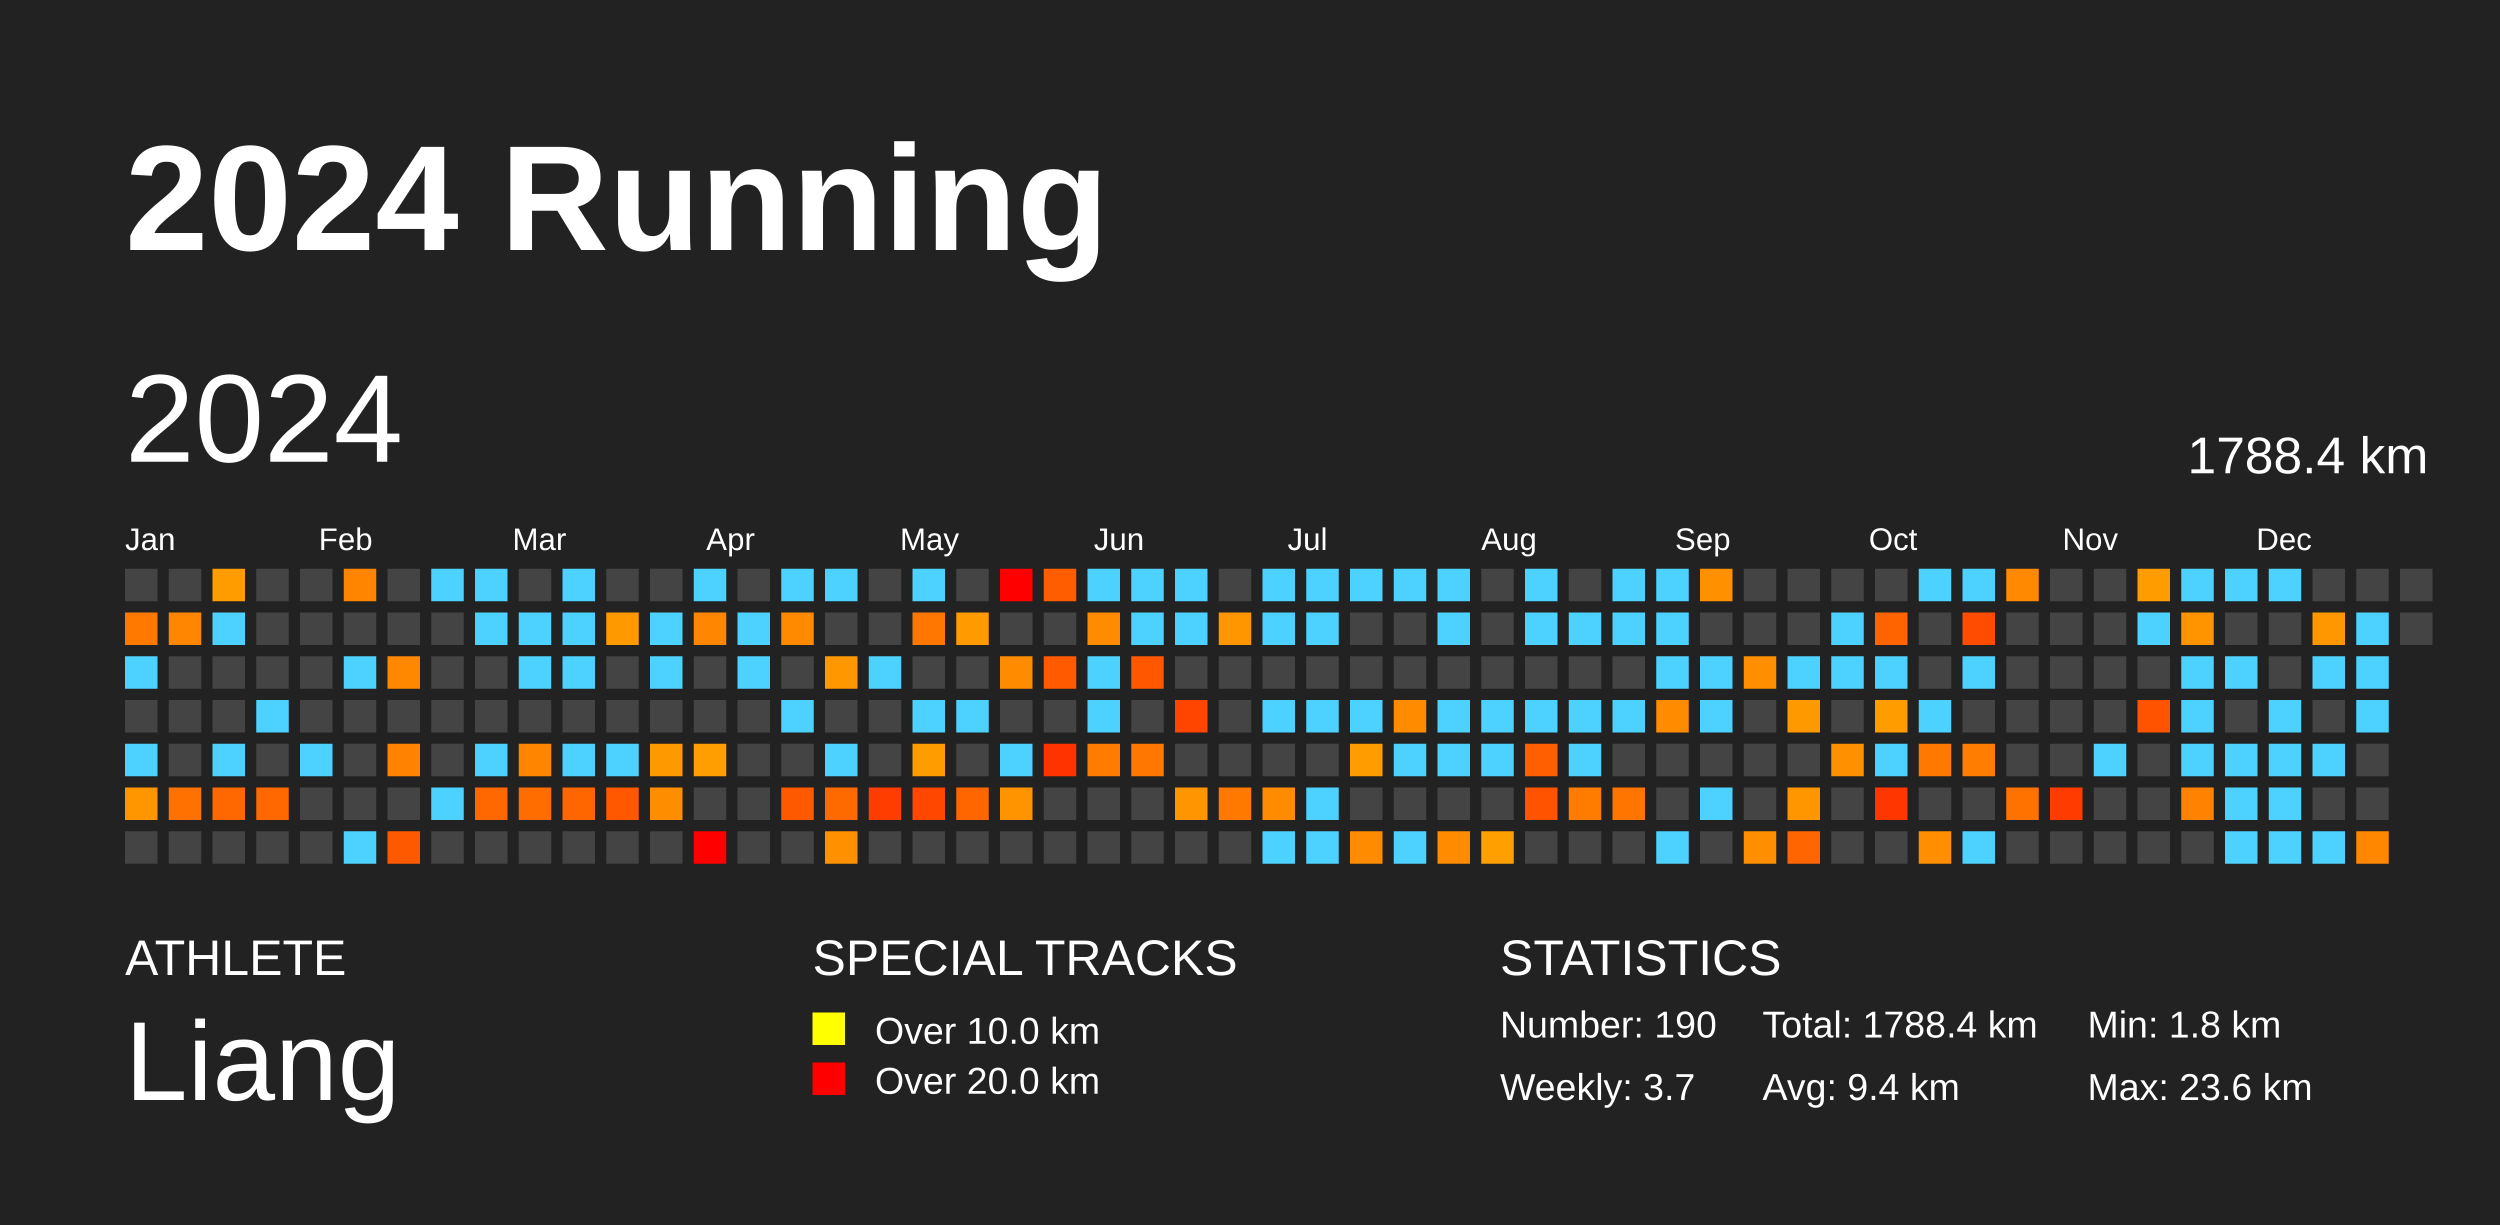
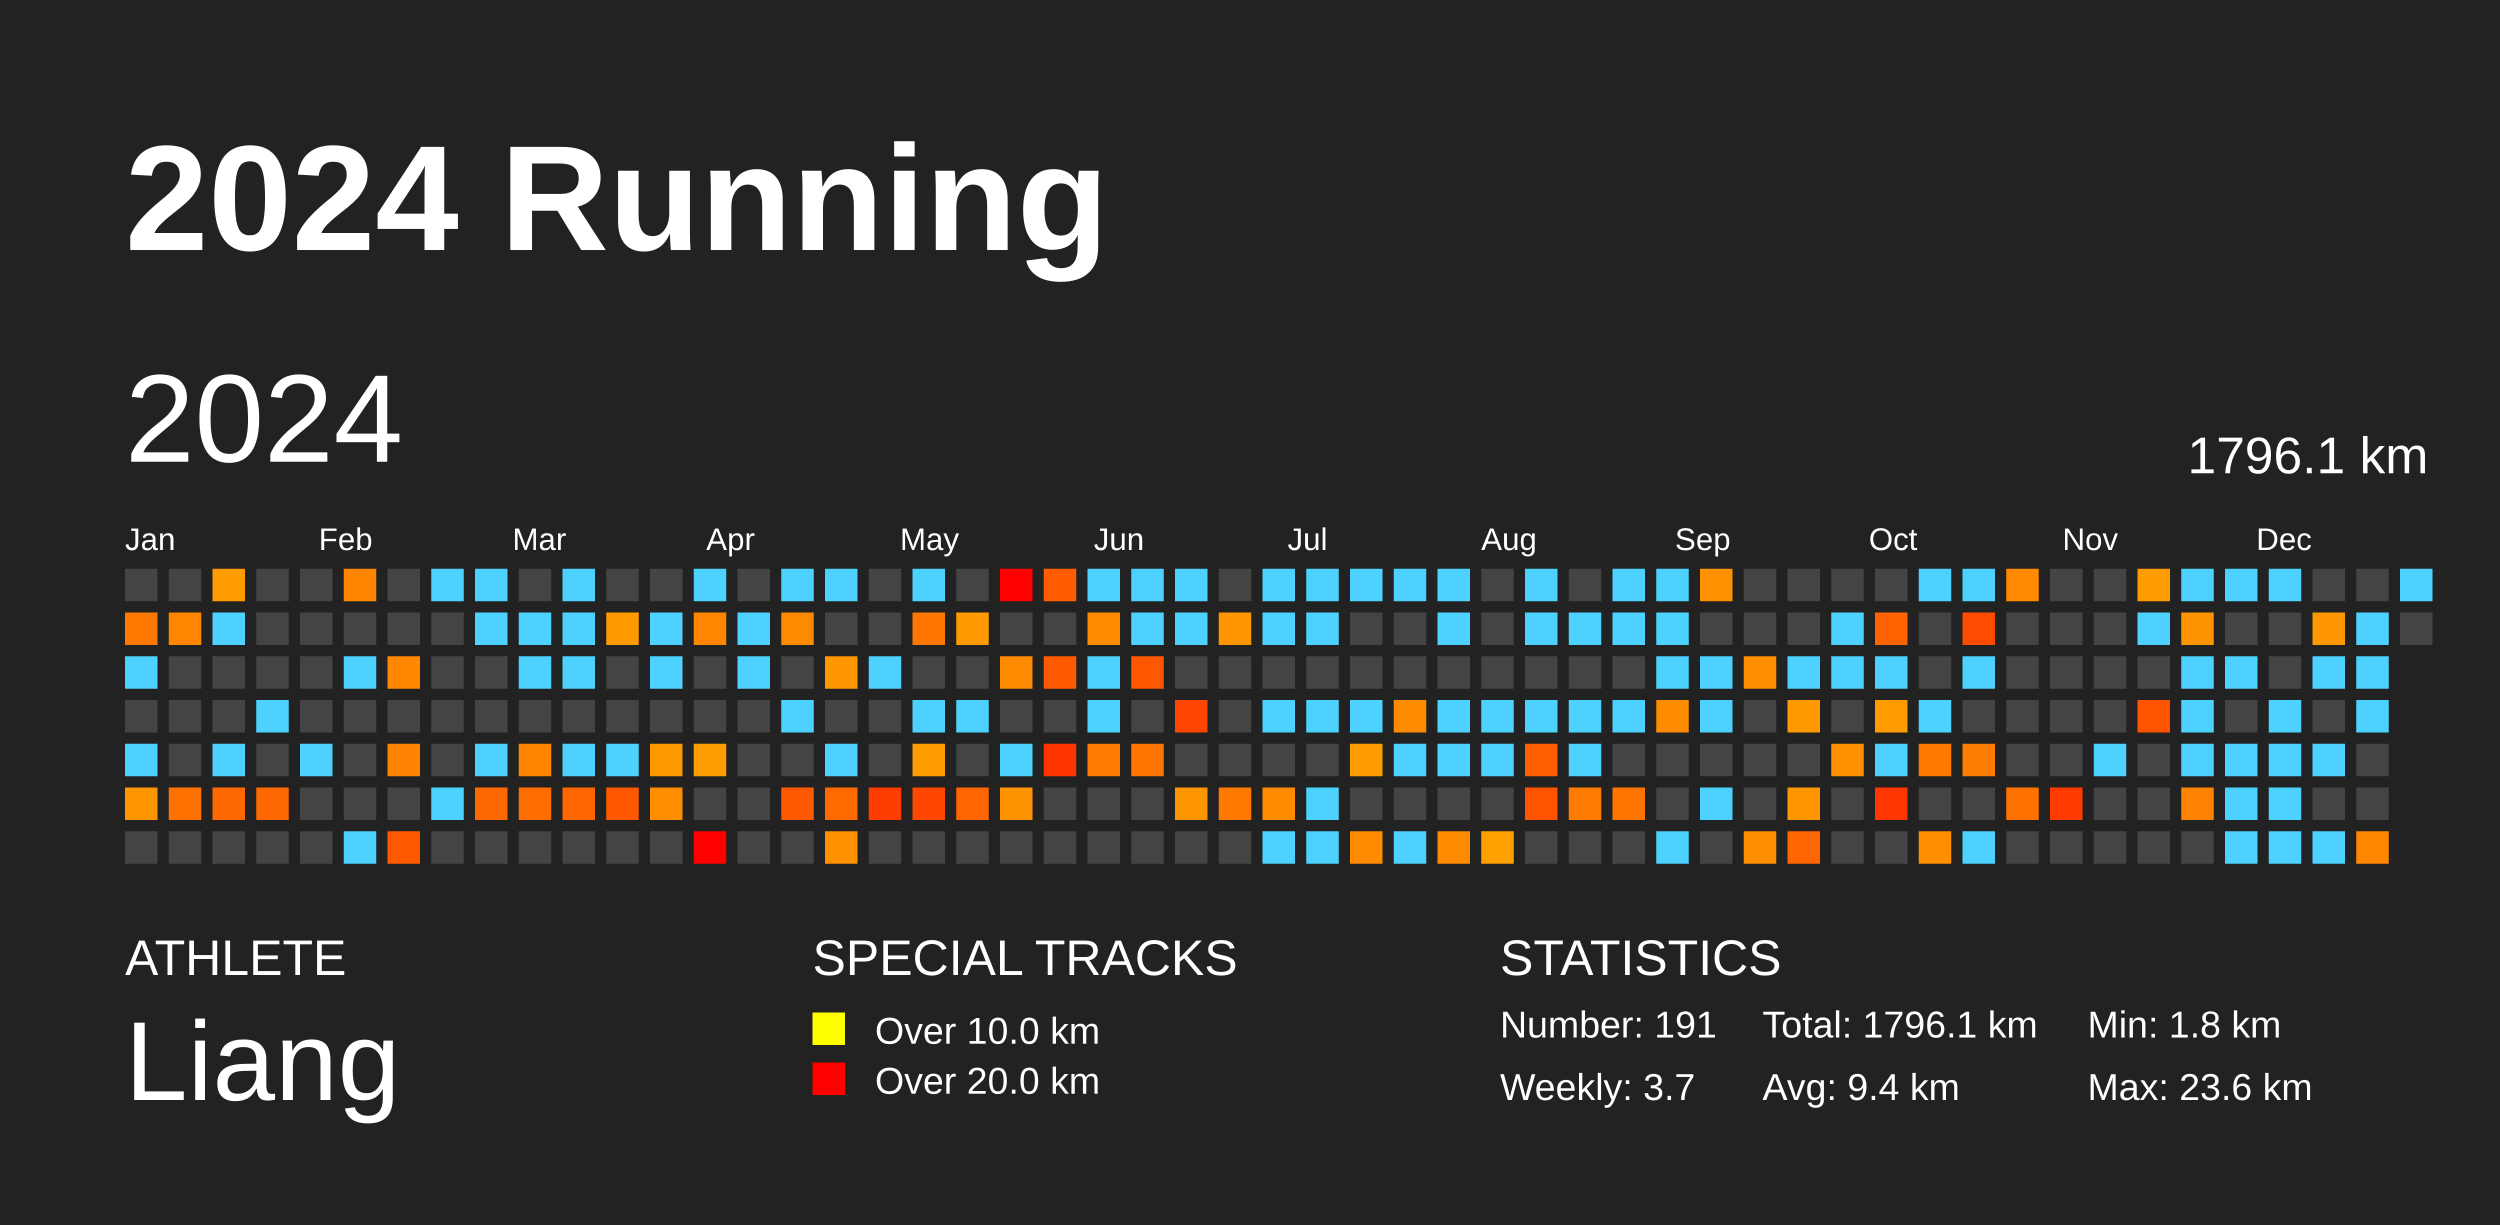
<svg xmlns="http://www.w3.org/2000/svg" baseProfile="full" height="98mm" version="1.1" viewBox="0,0,200,98" width="200mm">
  <defs />
  <rect fill="#222222" height="98" width="200" x="0" y="0" />
  <text fill="#FFFFFF" style="font-size:12px; font-family:Arial; font-weight:bold;" x="10" y="20">2024 Running</text>
  <text fill="#FFFFFF" style="font-size:4px; font-family:Arial" x="10" y="78">ATHLETE</text>
  <text fill="#FFFFFF" style="font-size:9px; font-family:Arial" x="10" y="88">Liang</text>
  <text fill="#FFFFFF" style="font-size:4px; font-family:Arial" x="65" y="78">SPECIAL TRACKS</text>
  <rect fill="yellow" height="2.6" width="2.6" x="65" y="81" />
  <text fill="#FFFFFF" style="font-size:3px; font-family:Arial" x="70" y="83.5">Over 10.0 km</text>
  <rect fill="red" height="2.6" width="2.6" x="65" y="85" />
  <text fill="#FFFFFF" style="font-size:3px; font-family:Arial" x="70" y="87.5">Over 20.0 km</text>
  <text fill="#FFFFFF" style="font-size:4px; font-family:Arial" x="120" y="78">STATISTICS</text>
-   <text fill="#FFFFFF" style="font-size:3px; font-family:Arial" x="120" y="83">Number: 190</text>
+   <text fill="#FFFFFF" style="font-size:3px; font-family:Arial" x="120" y="83">Number: 191</text>
  <text fill="#FFFFFF" style="font-size:3px; font-family:Arial" x="120" y="88">Weekly: 3.7</text>
-   <text fill="#FFFFFF" style="font-size:3px; font-family:Arial" x="141" y="83">Total: 1788.4 km</text>
+   <text fill="#FFFFFF" style="font-size:3px; font-family:Arial" x="141" y="83">Total: 1796.1 km</text>
  <text fill="#FFFFFF" style="font-size:3px; font-family:Arial" x="141" y="88">Avg: 9.4 km</text>
  <text fill="#FFFFFF" style="font-size:3px; font-family:Arial" x="167" y="83">Min: 1.8 km</text>
  <text fill="#FFFFFF" style="font-size:3px; font-family:Arial" x="167" y="88">Max: 23.6 km</text>
  <text dominant-baseline="hanging" fill="#FFFFFF" style="font-size:10.0px; font-family:Arial;" x="10" y="30">2024</text>
-   <text dominant-baseline="hanging" fill="#FFFFFF" style="font-size:4.125px; font-family:Arial;" x="175" y="35">1788.4 km</text>
+   <text dominant-baseline="hanging" fill="#FFFFFF" style="font-size:4.125px; font-family:Arial;" x="175" y="35">1796.1 km</text>
  <text fill="#FFFFFF" style="font-size:2.5px; font-family:Arial" x="10.0" y="44">Jan</text>
  <text fill="#FFFFFF" style="font-size:2.5px; font-family:Arial" x="25.5" y="44">Feb</text>
  <text fill="#FFFFFF" style="font-size:2.5px; font-family:Arial" x="41.0" y="44">Mar</text>
  <text fill="#FFFFFF" style="font-size:2.5px; font-family:Arial" x="56.5" y="44">Apr</text>
  <text fill="#FFFFFF" style="font-size:2.5px; font-family:Arial" x="72.0" y="44">May</text>
  <text fill="#FFFFFF" style="font-size:2.5px; font-family:Arial" x="87.5" y="44">Jun</text>
  <text fill="#FFFFFF" style="font-size:2.5px; font-family:Arial" x="103.0" y="44">Jul</text>
  <text fill="#FFFFFF" style="font-size:2.5px; font-family:Arial" x="118.5" y="44">Aug</text>
  <text fill="#FFFFFF" style="font-size:2.5px; font-family:Arial" x="134.0" y="44">Sep</text>
  <text fill="#FFFFFF" style="font-size:2.5px; font-family:Arial" x="149.5" y="44">Oct</text>
  <text fill="#FFFFFF" style="font-size:2.5px; font-family:Arial" x="165.0" y="44">Nov</text>
  <text fill="#FFFFFF" style="font-size:2.5px; font-family:Arial" x="180.5" y="44">Dec</text>
  <rect fill="#444444" height="2.6" width="2.6" x="10.0" y="45.5" />
  <rect fill="#ff7800" height="2.6" width="2.6" x="10.0" y="49.0" />
  <rect fill="#4dd2ff" height="2.6" width="2.6" x="10.0" y="52.5" />
  <rect fill="#444444" height="2.6" width="2.6" x="10.0" y="56.0" />
  <rect fill="#4dd2ff" height="2.6" width="2.6" x="10.0" y="59.5" />
  <rect fill="#ff9600" height="2.6" width="2.6" x="10.0" y="63.0" />
  <rect fill="#444444" height="2.6" width="2.6" x="10.0" y="66.5" />
  <rect fill="#444444" height="2.6" width="2.6" x="13.5" y="45.5" />
  <rect fill="#ff8600" height="2.6" width="2.6" x="13.5" y="49.0" />
  <rect fill="#444444" height="2.6" width="2.6" x="13.5" y="52.5" />
  <rect fill="#444444" height="2.6" width="2.6" x="13.5" y="56.0" />
  <rect fill="#444444" height="2.6" width="2.6" x="13.5" y="59.5" />
  <rect fill="#ff7100" height="2.6" width="2.6" x="13.5" y="63.0" />
  <rect fill="#444444" height="2.6" width="2.6" x="13.5" y="66.5" />
  <rect fill="#ff9d00" height="2.6" width="2.6" x="17.0" y="45.5" />
  <rect fill="#4dd2ff" height="2.6" width="2.6" x="17.0" y="49.0" />
  <rect fill="#444444" height="2.6" width="2.6" x="17.0" y="52.5" />
  <rect fill="#444444" height="2.6" width="2.6" x="17.0" y="56.0" />
  <rect fill="#4dd2ff" height="2.6" width="2.6" x="17.0" y="59.5" />
  <rect fill="#ff6700" height="2.6" width="2.6" x="17.0" y="63.0" />
  <rect fill="#444444" height="2.6" width="2.6" x="17.0" y="66.5" />
  <rect fill="#444444" height="2.6" width="2.6" x="20.5" y="45.5" />
  <rect fill="#444444" height="2.6" width="2.6" x="20.5" y="49.0" />
  <rect fill="#444444" height="2.6" width="2.6" x="20.5" y="52.5" />
  <rect fill="#4dd2ff" height="2.6" width="2.6" x="20.5" y="56.0" />
  <rect fill="#444444" height="2.6" width="2.6" x="20.5" y="59.5" />
  <rect fill="#ff6700" height="2.6" width="2.6" x="20.5" y="63.0" />
  <rect fill="#444444" height="2.6" width="2.6" x="20.5" y="66.5" />
  <rect fill="#444444" height="2.6" width="2.6" x="24.0" y="45.5" />
  <rect fill="#444444" height="2.6" width="2.6" x="24.0" y="49.0" />
  <rect fill="#444444" height="2.6" width="2.6" x="24.0" y="52.5" />
  <rect fill="#444444" height="2.6" width="2.6" x="24.0" y="56.0" />
  <rect fill="#4dd2ff" height="2.6" width="2.6" x="24.0" y="59.5" />
  <rect fill="#444444" height="2.6" width="2.6" x="24.0" y="63.0" />
  <rect fill="#444444" height="2.6" width="2.6" x="24.0" y="66.5" />
  <rect fill="#ff8500" height="2.6" width="2.6" x="27.5" y="45.5" />
  <rect fill="#444444" height="2.6" width="2.6" x="27.5" y="49.0" />
  <rect fill="#4dd2ff" height="2.6" width="2.6" x="27.5" y="52.5" />
  <rect fill="#444444" height="2.6" width="2.6" x="27.5" y="56.0" />
  <rect fill="#444444" height="2.6" width="2.6" x="27.5" y="59.5" />
  <rect fill="#444444" height="2.6" width="2.6" x="27.5" y="63.0" />
  <rect fill="#4dd2ff" height="2.6" width="2.6" x="27.5" y="66.5" />
  <rect fill="#444444" height="2.6" width="2.6" x="31.0" y="45.5" />
  <rect fill="#444444" height="2.6" width="2.6" x="31.0" y="49.0" />
  <rect fill="#ff8800" height="2.6" width="2.6" x="31.0" y="52.5" />
  <rect fill="#444444" height="2.6" width="2.6" x="31.0" y="56.0" />
  <rect fill="#ff8200" height="2.6" width="2.6" x="31.0" y="59.5" />
  <rect fill="#444444" height="2.6" width="2.6" x="31.0" y="63.0" />
  <rect fill="#ff5900" height="2.6" width="2.6" x="31.0" y="66.5" />
  <rect fill="#4dd2ff" height="2.6" width="2.6" x="34.5" y="45.5" />
  <rect fill="#444444" height="2.6" width="2.6" x="34.5" y="49.0" />
  <rect fill="#444444" height="2.6" width="2.6" x="34.5" y="52.5" />
  <rect fill="#444444" height="2.6" width="2.6" x="34.5" y="56.0" />
  <rect fill="#444444" height="2.6" width="2.6" x="34.5" y="59.5" />
  <rect fill="#4dd2ff" height="2.6" width="2.6" x="34.5" y="63.0" />
  <rect fill="#444444" height="2.6" width="2.6" x="34.5" y="66.5" />
  <rect fill="#4dd2ff" height="2.6" width="2.6" x="38.0" y="45.5" />
  <rect fill="#4dd2ff" height="2.6" width="2.6" x="38.0" y="49.0" />
  <rect fill="#444444" height="2.6" width="2.6" x="38.0" y="52.5" />
  <rect fill="#444444" height="2.6" width="2.6" x="38.0" y="56.0" />
  <rect fill="#4dd2ff" height="2.6" width="2.6" x="38.0" y="59.5" />
  <rect fill="#ff6800" height="2.6" width="2.6" x="38.0" y="63.0" />
  <rect fill="#444444" height="2.6" width="2.6" x="38.0" y="66.5" />
  <rect fill="#444444" height="2.6" width="2.6" x="41.5" y="45.5" />
  <rect fill="#4dd2ff" height="2.6" width="2.6" x="41.5" y="49.0" />
  <rect fill="#4dd2ff" height="2.6" width="2.6" x="41.5" y="52.5" />
  <rect fill="#444444" height="2.6" width="2.6" x="41.5" y="56.0" />
  <rect fill="#ff8400" height="2.6" width="2.6" x="41.5" y="59.5" />
  <rect fill="#ff6c00" height="2.6" width="2.6" x="41.5" y="63.0" />
  <rect fill="#444444" height="2.6" width="2.6" x="41.5" y="66.5" />
  <rect fill="#4dd2ff" height="2.6" width="2.6" x="45.0" y="45.5" />
  <rect fill="#4dd2ff" height="2.6" width="2.6" x="45.0" y="49.0" />
  <rect fill="#4dd2ff" height="2.6" width="2.6" x="45.0" y="52.5" />
  <rect fill="#444444" height="2.6" width="2.6" x="45.0" y="56.0" />
  <rect fill="#4dd2ff" height="2.6" width="2.6" x="45.0" y="59.5" />
  <rect fill="#ff6600" height="2.6" width="2.6" x="45.0" y="63.0" />
  <rect fill="#444444" height="2.6" width="2.6" x="45.0" y="66.5" />
  <rect fill="#444444" height="2.6" width="2.6" x="48.5" y="45.5" />
  <rect fill="#ff9900" height="2.6" width="2.6" x="48.5" y="49.0" />
  <rect fill="#444444" height="2.6" width="2.6" x="48.5" y="52.5" />
  <rect fill="#444444" height="2.6" width="2.6" x="48.5" y="56.0" />
  <rect fill="#4dd2ff" height="2.6" width="2.6" x="48.5" y="59.5" />
  <rect fill="#ff5800" height="2.6" width="2.6" x="48.5" y="63.0" />
  <rect fill="#444444" height="2.6" width="2.6" x="48.5" y="66.5" />
  <rect fill="#444444" height="2.6" width="2.6" x="52.0" y="45.5" />
  <rect fill="#4dd2ff" height="2.6" width="2.6" x="52.0" y="49.0" />
  <rect fill="#4dd2ff" height="2.6" width="2.6" x="52.0" y="52.5" />
  <rect fill="#444444" height="2.6" width="2.6" x="52.0" y="56.0" />
  <rect fill="#ff9900" height="2.6" width="2.6" x="52.0" y="59.5" />
  <rect fill="#ff8d00" height="2.6" width="2.6" x="52.0" y="63.0" />
  <rect fill="#444444" height="2.6" width="2.6" x="52.0" y="66.5" />
  <rect fill="#4dd2ff" height="2.6" width="2.6" x="55.5" y="45.5" />
  <rect fill="#ff8600" height="2.6" width="2.6" x="55.5" y="49.0" />
  <rect fill="#444444" height="2.6" width="2.6" x="55.5" y="52.5" />
  <rect fill="#444444" height="2.6" width="2.6" x="55.5" y="56.0" />
  <rect fill="#ff9e00" height="2.6" width="2.6" x="55.5" y="59.5" />
  <rect fill="#444444" height="2.6" width="2.6" x="55.5" y="63.0" />
  <rect fill="red" height="2.6" width="2.6" x="55.5" y="66.5" />
  <rect fill="#444444" height="2.6" width="2.6" x="59.0" y="45.5" />
  <rect fill="#4dd2ff" height="2.6" width="2.6" x="59.0" y="49.0" />
  <rect fill="#4dd2ff" height="2.6" width="2.6" x="59.0" y="52.5" />
  <rect fill="#444444" height="2.6" width="2.6" x="59.0" y="56.0" />
  <rect fill="#444444" height="2.6" width="2.6" x="59.0" y="59.5" />
  <rect fill="#444444" height="2.6" width="2.6" x="59.0" y="63.0" />
  <rect fill="#444444" height="2.6" width="2.6" x="59.0" y="66.5" />
  <rect fill="#4dd2ff" height="2.6" width="2.6" x="62.5" y="45.5" />
  <rect fill="#ff8a00" height="2.6" width="2.6" x="62.5" y="49.0" />
  <rect fill="#444444" height="2.6" width="2.6" x="62.5" y="52.5" />
  <rect fill="#4dd2ff" height="2.6" width="2.6" x="62.5" y="56.0" />
  <rect fill="#444444" height="2.6" width="2.6" x="62.5" y="59.5" />
  <rect fill="#ff5900" height="2.6" width="2.6" x="62.5" y="63.0" />
  <rect fill="#444444" height="2.6" width="2.6" x="62.5" y="66.5" />
  <rect fill="#4dd2ff" height="2.6" width="2.6" x="66.0" y="45.5" />
  <rect fill="#444444" height="2.6" width="2.6" x="66.0" y="49.0" />
  <rect fill="#ff9800" height="2.6" width="2.6" x="66.0" y="52.5" />
  <rect fill="#444444" height="2.6" width="2.6" x="66.0" y="56.0" />
  <rect fill="#4dd2ff" height="2.6" width="2.6" x="66.0" y="59.5" />
  <rect fill="#ff6a00" height="2.6" width="2.6" x="66.0" y="63.0" />
  <rect fill="#ff9000" height="2.6" width="2.6" x="66.0" y="66.5" />
  <rect fill="#444444" height="2.6" width="2.6" x="69.5" y="45.5" />
  <rect fill="#444444" height="2.6" width="2.6" x="69.5" y="49.0" />
  <rect fill="#4dd2ff" height="2.6" width="2.6" x="69.5" y="52.5" />
  <rect fill="#444444" height="2.6" width="2.6" x="69.5" y="56.0" />
  <rect fill="#444444" height="2.6" width="2.6" x="69.5" y="59.5" />
  <rect fill="#ff3d00" height="2.6" width="2.6" x="69.5" y="63.0" />
  <rect fill="#444444" height="2.6" width="2.6" x="69.5" y="66.5" />
  <rect fill="#4dd2ff" height="2.6" width="2.6" x="73.0" y="45.5" />
  <rect fill="#ff7700" height="2.6" width="2.6" x="73.0" y="49.0" />
  <rect fill="#444444" height="2.6" width="2.6" x="73.0" y="52.5" />
  <rect fill="#4dd2ff" height="2.6" width="2.6" x="73.0" y="56.0" />
  <rect fill="#ff9c00" height="2.6" width="2.6" x="73.0" y="59.5" />
  <rect fill="#ff4700" height="2.6" width="2.6" x="73.0" y="63.0" />
  <rect fill="#444444" height="2.6" width="2.6" x="73.0" y="66.5" />
  <rect fill="#444444" height="2.6" width="2.6" x="76.5" y="45.5" />
  <rect fill="#ff9a00" height="2.6" width="2.6" x="76.5" y="49.0" />
  <rect fill="#444444" height="2.6" width="2.6" x="76.5" y="52.5" />
  <rect fill="#4dd2ff" height="2.6" width="2.6" x="76.5" y="56.0" />
  <rect fill="#444444" height="2.6" width="2.6" x="76.5" y="59.5" />
  <rect fill="#ff6600" height="2.6" width="2.6" x="76.5" y="63.0" />
  <rect fill="#444444" height="2.6" width="2.6" x="76.5" y="66.5" />
  <rect fill="red" height="2.6" width="2.6" x="80.0" y="45.5" />
  <rect fill="#444444" height="2.6" width="2.6" x="80.0" y="49.0" />
  <rect fill="#ff8b00" height="2.6" width="2.6" x="80.0" y="52.5" />
  <rect fill="#444444" height="2.6" width="2.6" x="80.0" y="56.0" />
  <rect fill="#4dd2ff" height="2.6" width="2.6" x="80.0" y="59.5" />
  <rect fill="#ff9400" height="2.6" width="2.6" x="80.0" y="63.0" />
  <rect fill="#444444" height="2.6" width="2.6" x="80.0" y="66.5" />
  <rect fill="#ff5d00" height="2.6" width="2.6" x="83.5" y="45.5" />
  <rect fill="#444444" height="2.6" width="2.6" x="83.5" y="49.0" />
  <rect fill="#ff5a00" height="2.6" width="2.6" x="83.5" y="52.5" />
  <rect fill="#444444" height="2.6" width="2.6" x="83.5" y="56.0" />
  <rect fill="#ff3300" height="2.6" width="2.6" x="83.5" y="59.5" />
  <rect fill="#444444" height="2.6" width="2.6" x="83.5" y="63.0" />
  <rect fill="#444444" height="2.6" width="2.6" x="83.5" y="66.5" />
  <rect fill="#4dd2ff" height="2.6" width="2.6" x="87.0" y="45.5" />
  <rect fill="#ff8b00" height="2.6" width="2.6" x="87.0" y="49.0" />
  <rect fill="#4dd2ff" height="2.6" width="2.6" x="87.0" y="52.5" />
  <rect fill="#4dd2ff" height="2.6" width="2.6" x="87.0" y="56.0" />
  <rect fill="#ff7c00" height="2.6" width="2.6" x="87.0" y="59.5" />
  <rect fill="#444444" height="2.6" width="2.6" x="87.0" y="63.0" />
  <rect fill="#444444" height="2.6" width="2.6" x="87.0" y="66.5" />
  <rect fill="#4dd2ff" height="2.6" width="2.6" x="90.5" y="45.5" />
  <rect fill="#4dd2ff" height="2.6" width="2.6" x="90.5" y="49.0" />
  <rect fill="#ff5600" height="2.6" width="2.6" x="90.5" y="52.5" />
  <rect fill="#444444" height="2.6" width="2.6" x="90.5" y="56.0" />
  <rect fill="#ff7700" height="2.6" width="2.6" x="90.5" y="59.5" />
  <rect fill="#444444" height="2.6" width="2.6" x="90.5" y="63.0" />
  <rect fill="#444444" height="2.6" width="2.6" x="90.5" y="66.5" />
  <rect fill="#4dd2ff" height="2.6" width="2.6" x="94.0" y="45.5" />
  <rect fill="#4dd2ff" height="2.6" width="2.6" x="94.0" y="49.0" />
  <rect fill="#444444" height="2.6" width="2.6" x="94.0" y="52.5" />
  <rect fill="#ff4500" height="2.6" width="2.6" x="94.0" y="56.0" />
  <rect fill="#444444" height="2.6" width="2.6" x="94.0" y="59.5" />
  <rect fill="#ff9500" height="2.6" width="2.6" x="94.0" y="63.0" />
  <rect fill="#444444" height="2.6" width="2.6" x="94.0" y="66.5" />
  <rect fill="#444444" height="2.6" width="2.6" x="97.5" y="45.5" />
  <rect fill="#ff9600" height="2.6" width="2.6" x="97.5" y="49.0" />
  <rect fill="#444444" height="2.6" width="2.6" x="97.5" y="52.5" />
  <rect fill="#444444" height="2.6" width="2.6" x="97.5" y="56.0" />
  <rect fill="#444444" height="2.6" width="2.6" x="97.5" y="59.5" />
  <rect fill="#ff7900" height="2.6" width="2.6" x="97.5" y="63.0" />
  <rect fill="#444444" height="2.6" width="2.6" x="97.5" y="66.5" />
  <rect fill="#4dd2ff" height="2.6" width="2.6" x="101.0" y="45.5" />
  <rect fill="#4dd2ff" height="2.6" width="2.6" x="101.0" y="49.0" />
  <rect fill="#444444" height="2.6" width="2.6" x="101.0" y="52.5" />
  <rect fill="#4dd2ff" height="2.6" width="2.6" x="101.0" y="56.0" />
  <rect fill="#444444" height="2.6" width="2.6" x="101.0" y="59.5" />
  <rect fill="#ff8b00" height="2.6" width="2.6" x="101.0" y="63.0" />
  <rect fill="#4dd2ff" height="2.6" width="2.6" x="101.0" y="66.5" />
  <rect fill="#4dd2ff" height="2.6" width="2.6" x="104.5" y="45.5" />
  <rect fill="#4dd2ff" height="2.6" width="2.6" x="104.5" y="49.0" />
  <rect fill="#444444" height="2.6" width="2.6" x="104.5" y="52.5" />
  <rect fill="#4dd2ff" height="2.6" width="2.6" x="104.5" y="56.0" />
  <rect fill="#444444" height="2.6" width="2.6" x="104.5" y="59.5" />
  <rect fill="#4dd2ff" height="2.6" width="2.6" x="104.5" y="63.0" />
  <rect fill="#4dd2ff" height="2.6" width="2.6" x="104.5" y="66.5" />
  <rect fill="#4dd2ff" height="2.6" width="2.6" x="108.0" y="45.5" />
  <rect fill="#444444" height="2.6" width="2.6" x="108.0" y="49.0" />
  <rect fill="#444444" height="2.6" width="2.6" x="108.0" y="52.5" />
  <rect fill="#4dd2ff" height="2.6" width="2.6" x="108.0" y="56.0" />
  <rect fill="#ff9d00" height="2.6" width="2.6" x="108.0" y="59.5" />
  <rect fill="#444444" height="2.6" width="2.6" x="108.0" y="63.0" />
  <rect fill="#ff8b00" height="2.6" width="2.6" x="108.0" y="66.5" />
  <rect fill="#4dd2ff" height="2.6" width="2.6" x="111.5" y="45.5" />
  <rect fill="#444444" height="2.6" width="2.6" x="111.5" y="49.0" />
  <rect fill="#444444" height="2.6" width="2.6" x="111.5" y="52.5" />
  <rect fill="#ff8b00" height="2.6" width="2.6" x="111.5" y="56.0" />
  <rect fill="#4dd2ff" height="2.6" width="2.6" x="111.5" y="59.5" />
  <rect fill="#444444" height="2.6" width="2.6" x="111.5" y="63.0" />
  <rect fill="#4dd2ff" height="2.6" width="2.6" x="111.5" y="66.5" />
  <rect fill="#4dd2ff" height="2.6" width="2.6" x="115.0" y="45.5" />
  <rect fill="#4dd2ff" height="2.6" width="2.6" x="115.0" y="49.0" />
  <rect fill="#444444" height="2.6" width="2.6" x="115.0" y="52.5" />
  <rect fill="#4dd2ff" height="2.6" width="2.6" x="115.0" y="56.0" />
  <rect fill="#4dd2ff" height="2.6" width="2.6" x="115.0" y="59.5" />
  <rect fill="#444444" height="2.6" width="2.6" x="115.0" y="63.0" />
  <rect fill="#ff8c00" height="2.6" width="2.6" x="115.0" y="66.5" />
  <rect fill="#444444" height="2.6" width="2.6" x="118.5" y="45.5" />
  <rect fill="#444444" height="2.6" width="2.6" x="118.5" y="49.0" />
  <rect fill="#444444" height="2.6" width="2.6" x="118.5" y="52.5" />
  <rect fill="#4dd2ff" height="2.6" width="2.6" x="118.5" y="56.0" />
  <rect fill="#4dd2ff" height="2.6" width="2.6" x="118.5" y="59.5" />
  <rect fill="#444444" height="2.6" width="2.6" x="118.5" y="63.0" />
  <rect fill="#ff9f00" height="2.6" width="2.6" x="118.5" y="66.5" />
  <rect fill="#4dd2ff" height="2.6" width="2.6" x="122.0" y="45.5" />
  <rect fill="#4dd2ff" height="2.6" width="2.6" x="122.0" y="49.0" />
  <rect fill="#444444" height="2.6" width="2.6" x="122.0" y="52.5" />
  <rect fill="#4dd2ff" height="2.6" width="2.6" x="122.0" y="56.0" />
  <rect fill="#ff5f00" height="2.6" width="2.6" x="122.0" y="59.5" />
  <rect fill="#ff5300" height="2.6" width="2.6" x="122.0" y="63.0" />
  <rect fill="#444444" height="2.6" width="2.6" x="122.0" y="66.5" />
  <rect fill="#444444" height="2.6" width="2.6" x="125.5" y="45.5" />
  <rect fill="#4dd2ff" height="2.6" width="2.6" x="125.5" y="49.0" />
  <rect fill="#444444" height="2.6" width="2.6" x="125.5" y="52.5" />
  <rect fill="#4dd2ff" height="2.6" width="2.6" x="125.5" y="56.0" />
  <rect fill="#4dd2ff" height="2.6" width="2.6" x="125.5" y="59.5" />
  <rect fill="#ff7c00" height="2.6" width="2.6" x="125.5" y="63.0" />
  <rect fill="#444444" height="2.6" width="2.6" x="125.5" y="66.5" />
  <rect fill="#4dd2ff" height="2.6" width="2.6" x="129.0" y="45.5" />
  <rect fill="#4dd2ff" height="2.6" width="2.6" x="129.0" y="49.0" />
  <rect fill="#444444" height="2.6" width="2.6" x="129.0" y="52.5" />
  <rect fill="#4dd2ff" height="2.6" width="2.6" x="129.0" y="56.0" />
  <rect fill="#444444" height="2.6" width="2.6" x="129.0" y="59.5" />
  <rect fill="#ff7500" height="2.6" width="2.6" x="129.0" y="63.0" />
  <rect fill="#444444" height="2.6" width="2.6" x="129.0" y="66.5" />
  <rect fill="#4dd2ff" height="2.6" width="2.6" x="132.5" y="45.5" />
  <rect fill="#4dd2ff" height="2.6" width="2.6" x="132.5" y="49.0" />
  <rect fill="#4dd2ff" height="2.6" width="2.6" x="132.5" y="52.5" />
  <rect fill="#ff8b00" height="2.6" width="2.6" x="132.5" y="56.0" />
  <rect fill="#444444" height="2.6" width="2.6" x="132.5" y="59.5" />
  <rect fill="#444444" height="2.6" width="2.6" x="132.5" y="63.0" />
  <rect fill="#4dd2ff" height="2.6" width="2.6" x="132.5" y="66.5" />
  <rect fill="#ff9000" height="2.6" width="2.6" x="136.0" y="45.5" />
  <rect fill="#444444" height="2.6" width="2.6" x="136.0" y="49.0" />
  <rect fill="#4dd2ff" height="2.6" width="2.6" x="136.0" y="52.5" />
  <rect fill="#4dd2ff" height="2.6" width="2.6" x="136.0" y="56.0" />
  <rect fill="#444444" height="2.6" width="2.6" x="136.0" y="59.5" />
  <rect fill="#4dd2ff" height="2.6" width="2.6" x="136.0" y="63.0" />
  <rect fill="#444444" height="2.6" width="2.6" x="136.0" y="66.5" />
  <rect fill="#444444" height="2.6" width="2.6" x="139.5" y="45.5" />
  <rect fill="#444444" height="2.6" width="2.6" x="139.5" y="49.0" />
  <rect fill="#ff8e00" height="2.6" width="2.6" x="139.5" y="52.5" />
  <rect fill="#444444" height="2.6" width="2.6" x="139.5" y="56.0" />
  <rect fill="#444444" height="2.6" width="2.6" x="139.5" y="59.5" />
  <rect fill="#444444" height="2.6" width="2.6" x="139.5" y="63.0" />
  <rect fill="#ff8f00" height="2.6" width="2.6" x="139.5" y="66.5" />
  <rect fill="#444444" height="2.6" width="2.6" x="143.0" y="45.5" />
  <rect fill="#444444" height="2.6" width="2.6" x="143.0" y="49.0" />
  <rect fill="#4dd2ff" height="2.6" width="2.6" x="143.0" y="52.5" />
  <rect fill="#ff9900" height="2.6" width="2.6" x="143.0" y="56.0" />
  <rect fill="#444444" height="2.6" width="2.6" x="143.0" y="59.5" />
  <rect fill="#ff9600" height="2.6" width="2.6" x="143.0" y="63.0" />
  <rect fill="#ff6500" height="2.6" width="2.6" x="143.0" y="66.5" />
  <rect fill="#444444" height="2.6" width="2.6" x="146.5" y="45.5" />
  <rect fill="#4dd2ff" height="2.6" width="2.6" x="146.5" y="49.0" />
  <rect fill="#4dd2ff" height="2.6" width="2.6" x="146.5" y="52.5" />
  <rect fill="#444444" height="2.6" width="2.6" x="146.5" y="56.0" />
  <rect fill="#ff9000" height="2.6" width="2.6" x="146.5" y="59.5" />
  <rect fill="#444444" height="2.6" width="2.6" x="146.5" y="63.0" />
  <rect fill="#444444" height="2.6" width="2.6" x="146.5" y="66.5" />
  <rect fill="#444444" height="2.6" width="2.6" x="150.0" y="45.5" />
  <rect fill="#ff6400" height="2.6" width="2.6" x="150.0" y="49.0" />
  <rect fill="#4dd2ff" height="2.6" width="2.6" x="150.0" y="52.5" />
  <rect fill="#ff9c00" height="2.6" width="2.6" x="150.0" y="56.0" />
  <rect fill="#4dd2ff" height="2.6" width="2.6" x="150.0" y="59.5" />
  <rect fill="#ff3600" height="2.6" width="2.6" x="150.0" y="63.0" />
  <rect fill="#444444" height="2.6" width="2.6" x="150.0" y="66.5" />
  <rect fill="#4dd2ff" height="2.6" width="2.6" x="153.5" y="45.5" />
  <rect fill="#444444" height="2.6" width="2.6" x="153.5" y="49.0" />
  <rect fill="#444444" height="2.6" width="2.6" x="153.5" y="52.5" />
  <rect fill="#4dd2ff" height="2.6" width="2.6" x="153.5" y="56.0" />
  <rect fill="#ff7800" height="2.6" width="2.6" x="153.5" y="59.5" />
  <rect fill="#444444" height="2.6" width="2.6" x="153.5" y="63.0" />
  <rect fill="#ff8e00" height="2.6" width="2.6" x="153.5" y="66.5" />
  <rect fill="#4dd2ff" height="2.6" width="2.6" x="157.0" y="45.5" />
  <rect fill="#ff4c00" height="2.6" width="2.6" x="157.0" y="49.0" />
  <rect fill="#4dd2ff" height="2.6" width="2.6" x="157.0" y="52.5" />
  <rect fill="#444444" height="2.6" width="2.6" x="157.0" y="56.0" />
  <rect fill="#ff7d00" height="2.6" width="2.6" x="157.0" y="59.5" />
  <rect fill="#444444" height="2.6" width="2.6" x="157.0" y="63.0" />
  <rect fill="#4dd2ff" height="2.6" width="2.6" x="157.0" y="66.5" />
  <rect fill="#ff8900" height="2.6" width="2.6" x="160.5" y="45.5" />
  <rect fill="#444444" height="2.6" width="2.6" x="160.5" y="49.0" />
  <rect fill="#444444" height="2.6" width="2.6" x="160.5" y="52.5" />
  <rect fill="#444444" height="2.6" width="2.6" x="160.5" y="56.0" />
  <rect fill="#444444" height="2.6" width="2.6" x="160.5" y="59.5" />
  <rect fill="#ff7200" height="2.6" width="2.6" x="160.5" y="63.0" />
  <rect fill="#444444" height="2.6" width="2.6" x="160.5" y="66.5" />
  <rect fill="#444444" height="2.6" width="2.6" x="164.0" y="45.5" />
  <rect fill="#444444" height="2.6" width="2.6" x="164.0" y="49.0" />
  <rect fill="#444444" height="2.6" width="2.6" x="164.0" y="52.5" />
  <rect fill="#444444" height="2.6" width="2.6" x="164.0" y="56.0" />
  <rect fill="#444444" height="2.6" width="2.6" x="164.0" y="59.5" />
  <rect fill="#ff3b00" height="2.6" width="2.6" x="164.0" y="63.0" />
  <rect fill="#444444" height="2.6" width="2.6" x="164.0" y="66.5" />
  <rect fill="#444444" height="2.6" width="2.6" x="167.5" y="45.5" />
  <rect fill="#444444" height="2.6" width="2.6" x="167.5" y="49.0" />
  <rect fill="#444444" height="2.6" width="2.6" x="167.5" y="52.5" />
  <rect fill="#444444" height="2.6" width="2.6" x="167.5" y="56.0" />
  <rect fill="#4dd2ff" height="2.6" width="2.6" x="167.5" y="59.5" />
  <rect fill="#444444" height="2.6" width="2.6" x="167.5" y="63.0" />
  <rect fill="#444444" height="2.6" width="2.6" x="167.5" y="66.5" />
  <rect fill="#ff9d00" height="2.6" width="2.6" x="171.0" y="45.5" />
  <rect fill="#4dd2ff" height="2.6" width="2.6" x="171.0" y="49.0" />
  <rect fill="#444444" height="2.6" width="2.6" x="171.0" y="52.5" />
  <rect fill="#ff5300" height="2.6" width="2.6" x="171.0" y="56.0" />
  <rect fill="#444444" height="2.6" width="2.6" x="171.0" y="59.5" />
  <rect fill="#444444" height="2.6" width="2.6" x="171.0" y="63.0" />
  <rect fill="#444444" height="2.6" width="2.6" x="171.0" y="66.5" />
  <rect fill="#4dd2ff" height="2.6" width="2.6" x="174.5" y="45.5" />
  <rect fill="#ff9300" height="2.6" width="2.6" x="174.5" y="49.0" />
  <rect fill="#4dd2ff" height="2.6" width="2.6" x="174.5" y="52.5" />
  <rect fill="#4dd2ff" height="2.6" width="2.6" x="174.5" y="56.0" />
  <rect fill="#4dd2ff" height="2.6" width="2.6" x="174.5" y="59.5" />
  <rect fill="#ff8300" height="2.6" width="2.6" x="174.5" y="63.0" />
  <rect fill="#444444" height="2.6" width="2.6" x="174.5" y="66.5" />
  <rect fill="#4dd2ff" height="2.6" width="2.6" x="178.0" y="45.5" />
  <rect fill="#444444" height="2.6" width="2.6" x="178.0" y="49.0" />
  <rect fill="#4dd2ff" height="2.6" width="2.6" x="178.0" y="52.5" />
  <rect fill="#444444" height="2.6" width="2.6" x="178.0" y="56.0" />
  <rect fill="#4dd2ff" height="2.6" width="2.6" x="178.0" y="59.5" />
  <rect fill="#4dd2ff" height="2.6" width="2.6" x="178.0" y="63.0" />
  <rect fill="#4dd2ff" height="2.6" width="2.6" x="178.0" y="66.5" />
  <rect fill="#4dd2ff" height="2.6" width="2.6" x="181.5" y="45.5" />
  <rect fill="#444444" height="2.6" width="2.6" x="181.5" y="49.0" />
  <rect fill="#444444" height="2.6" width="2.6" x="181.5" y="52.5" />
  <rect fill="#4dd2ff" height="2.6" width="2.6" x="181.5" y="56.0" />
  <rect fill="#4dd2ff" height="2.6" width="2.6" x="181.5" y="59.5" />
  <rect fill="#4dd2ff" height="2.6" width="2.6" x="181.5" y="63.0" />
  <rect fill="#4dd2ff" height="2.6" width="2.6" x="181.5" y="66.5" />
  <rect fill="#444444" height="2.6" width="2.6" x="185.0" y="45.5" />
  <rect fill="#ff9700" height="2.6" width="2.6" x="185.0" y="49.0" />
  <rect fill="#4dd2ff" height="2.6" width="2.6" x="185.0" y="52.5" />
  <rect fill="#444444" height="2.6" width="2.6" x="185.0" y="56.0" />
  <rect fill="#4dd2ff" height="2.6" width="2.6" x="185.0" y="59.5" />
  <rect fill="#444444" height="2.6" width="2.6" x="185.0" y="63.0" />
  <rect fill="#4dd2ff" height="2.6" width="2.6" x="185.0" y="66.5" />
  <rect fill="#444444" height="2.6" width="2.6" x="188.5" y="45.5" />
  <rect fill="#4dd2ff" height="2.6" width="2.6" x="188.5" y="49.0" />
  <rect fill="#4dd2ff" height="2.6" width="2.6" x="188.5" y="52.5" />
  <rect fill="#4dd2ff" height="2.6" width="2.6" x="188.5" y="56.0" />
  <rect fill="#444444" height="2.6" width="2.6" x="188.5" y="59.5" />
  <rect fill="#444444" height="2.6" width="2.6" x="188.5" y="63.0" />
  <rect fill="#ff8700" height="2.6" width="2.6" x="188.5" y="66.5" />
-   <rect fill="#444444" height="2.6" width="2.6" x="192.0" y="45.5" />
+   <rect fill="#4dd2ff" height="2.6" width="2.6" x="192.0" y="45.5" />
  <rect fill="#444444" height="2.6" width="2.6" x="192.0" y="49.0" />
</svg>
